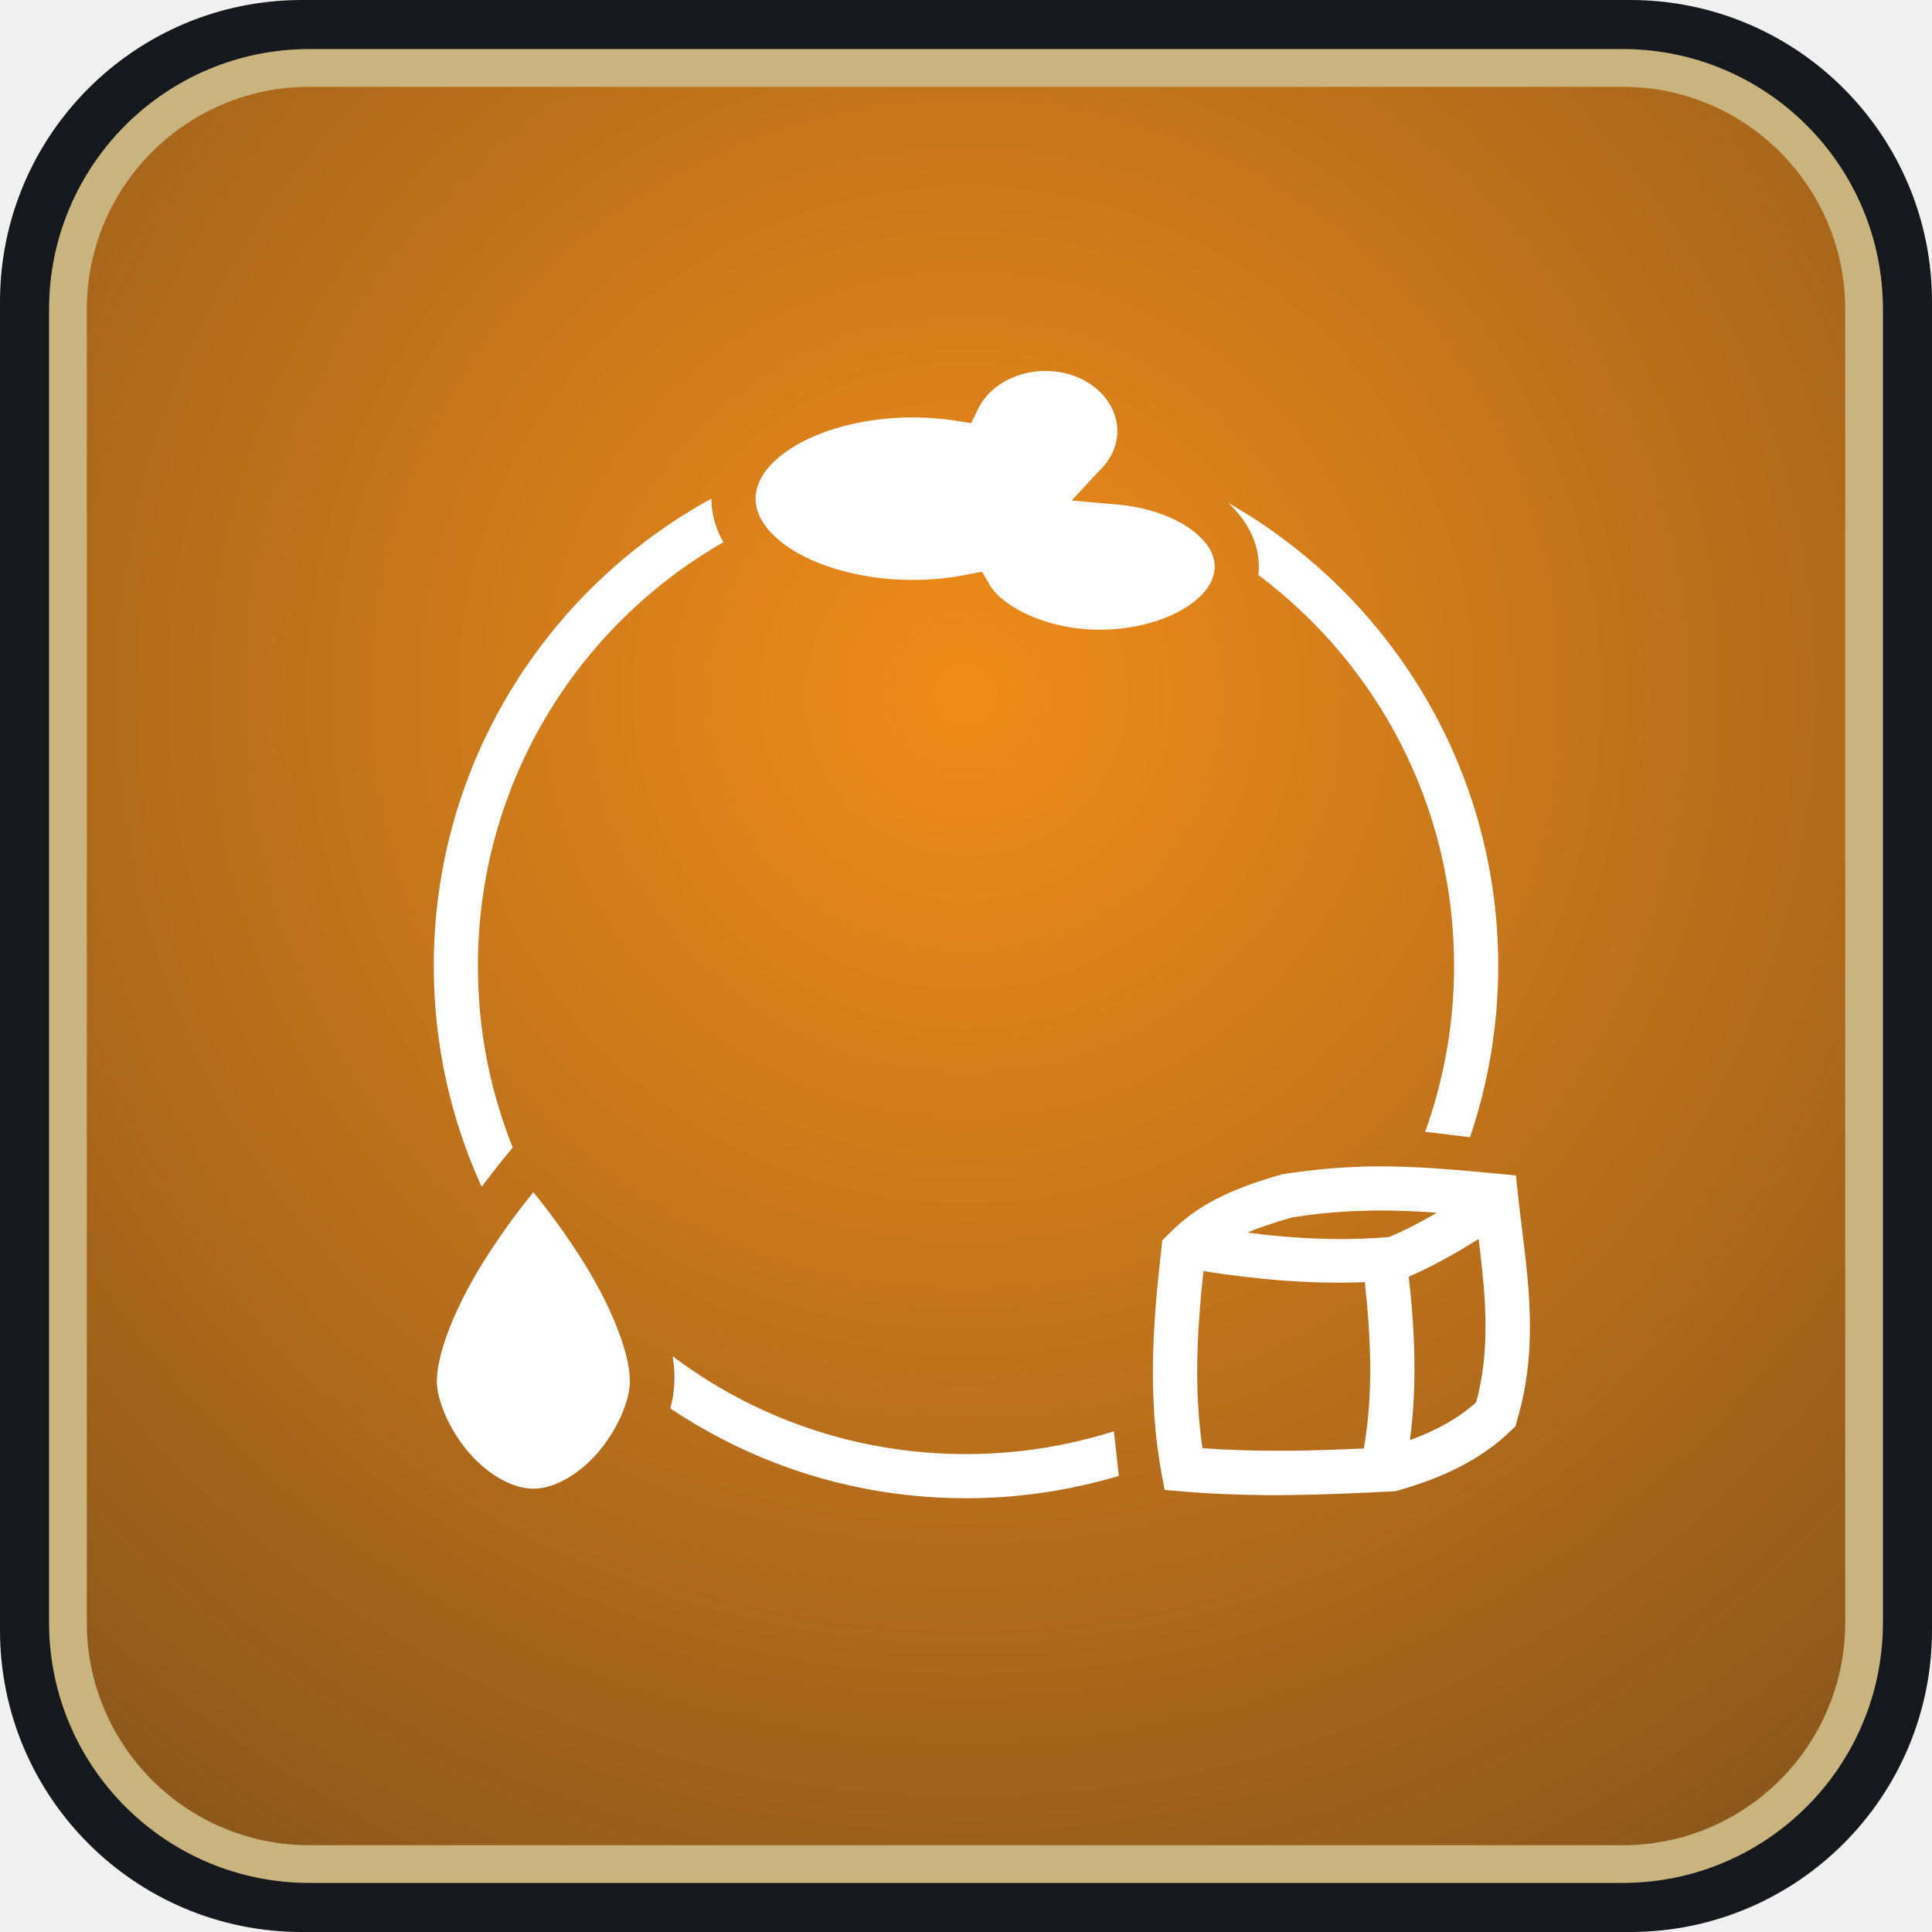
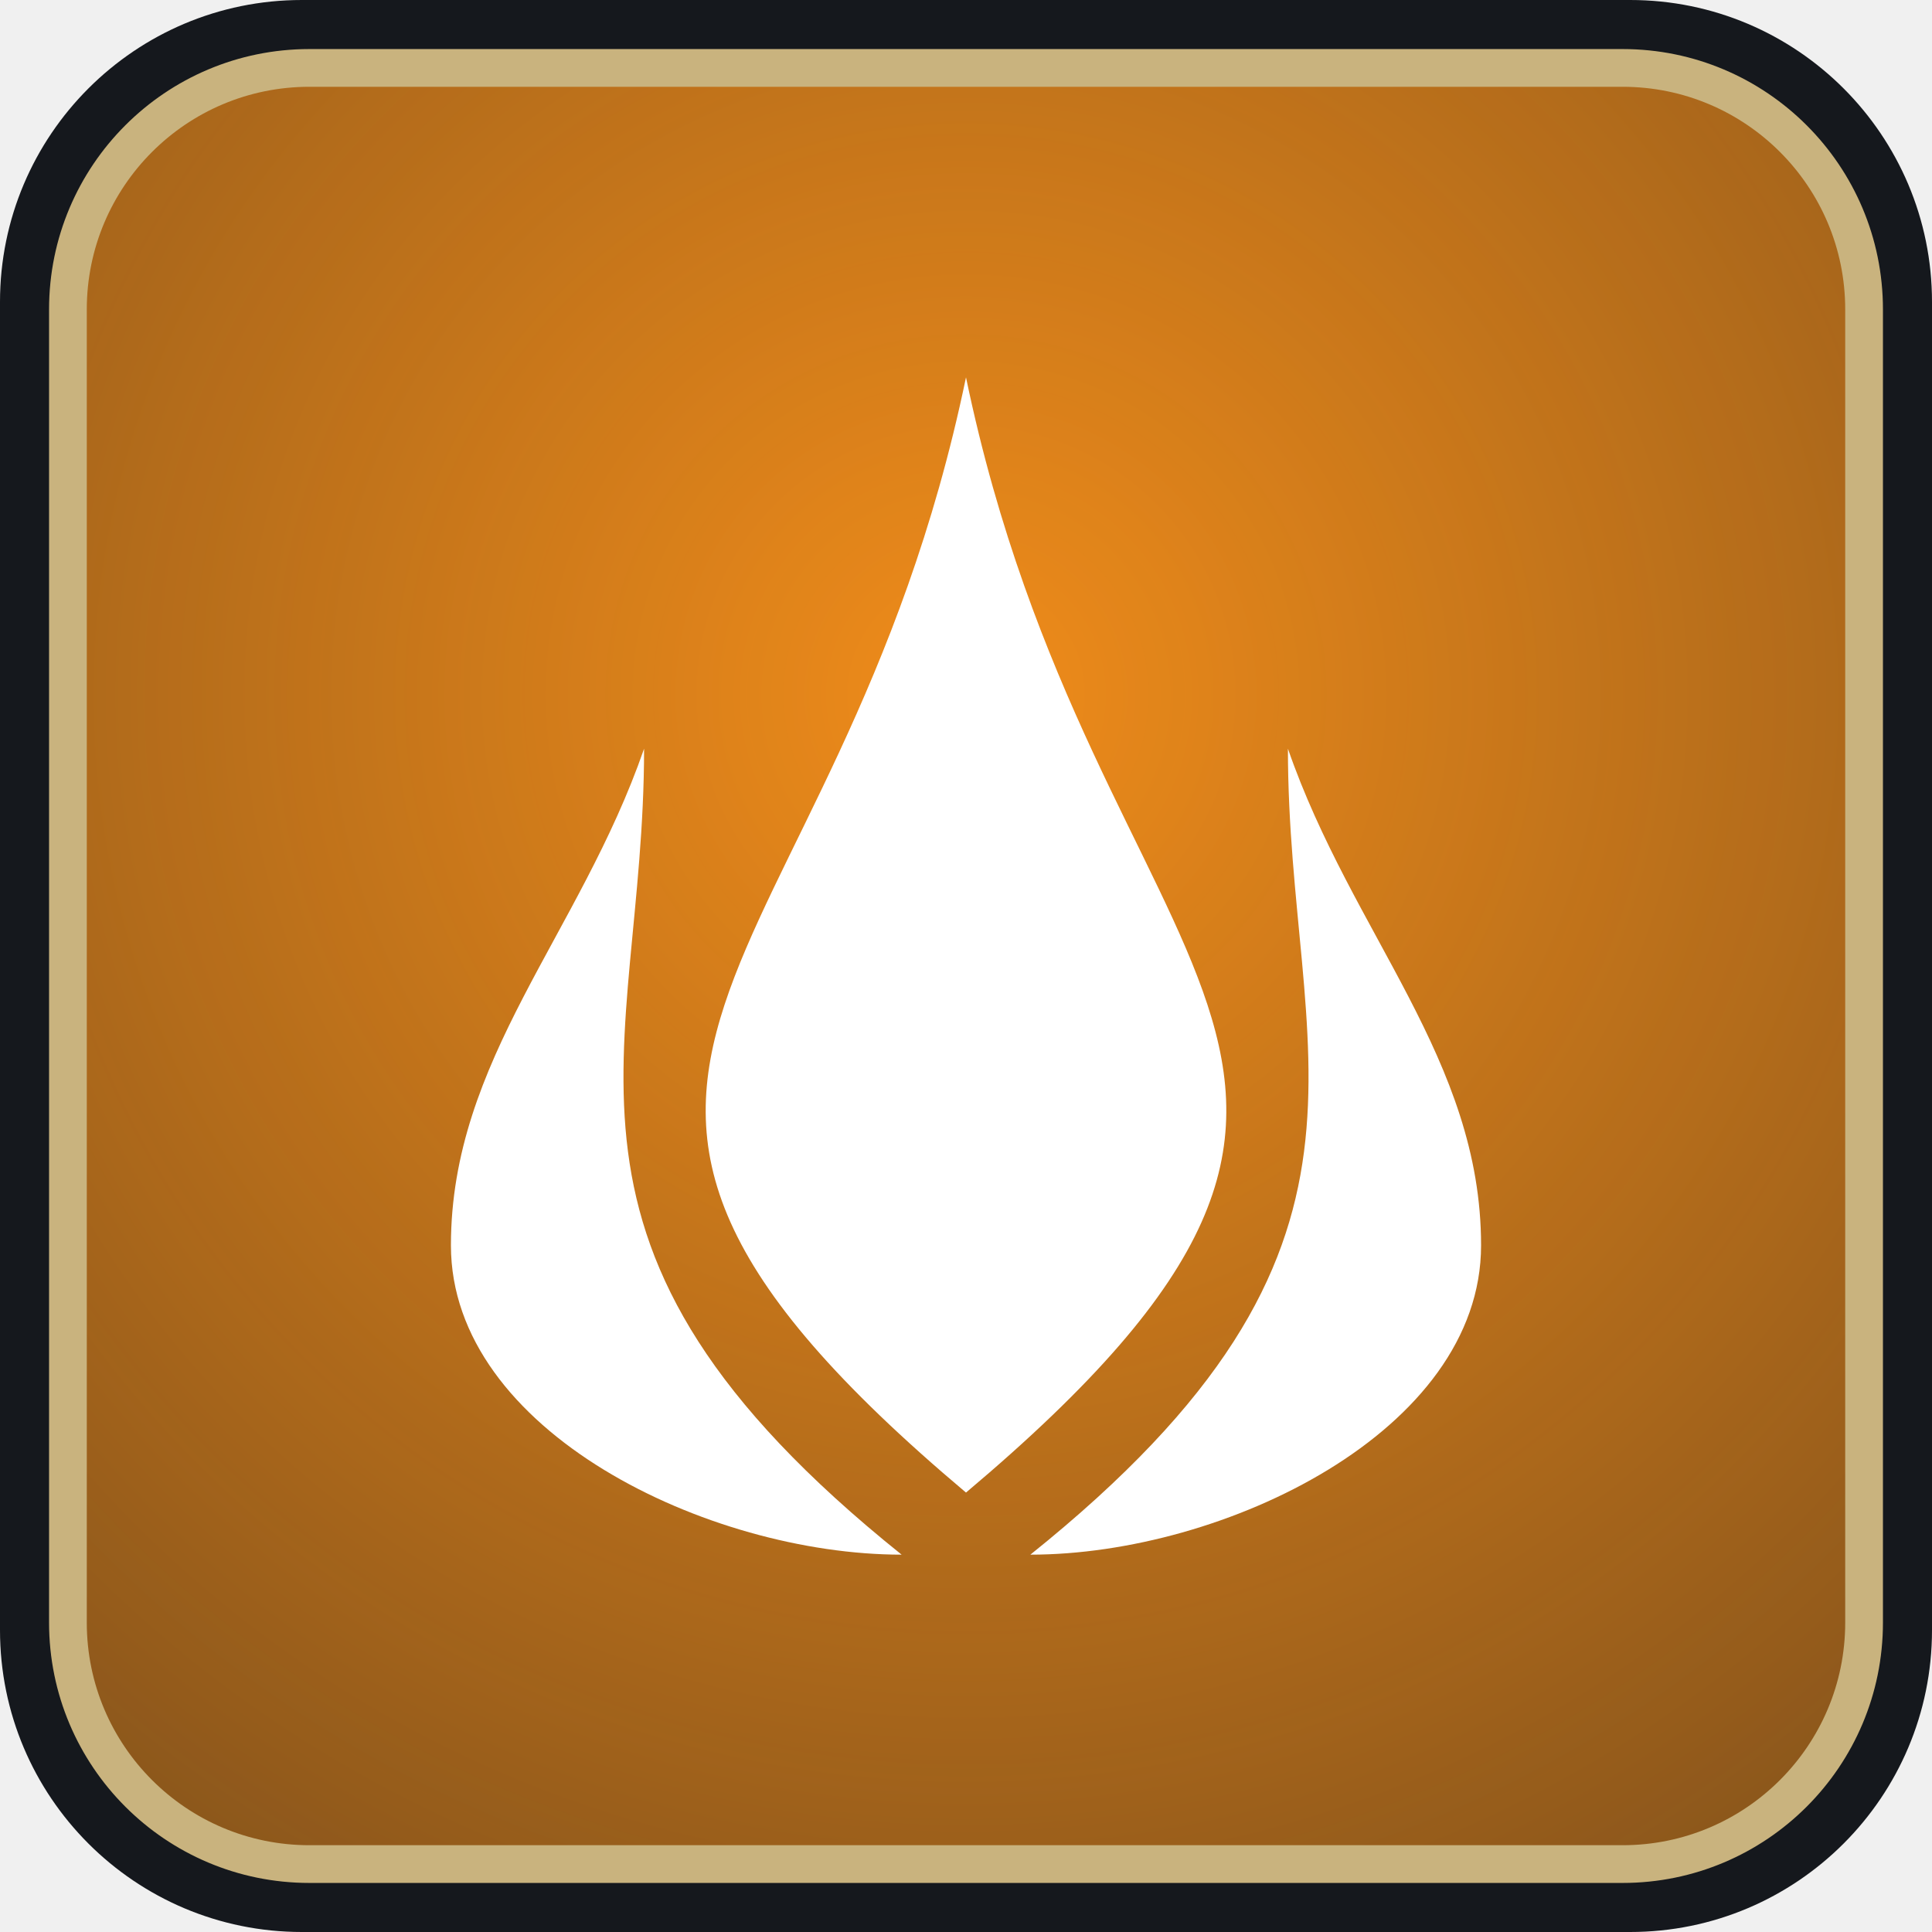
<svg xmlns="http://www.w3.org/2000/svg" viewBox="0 0 512 512">
  <defs>
    <radialGradient id="g-ring-of-elemental-command-fire" cx="50%" cy="35%" r="75%">
      <stop offset="0" stop-color="#F08C1A" />
      <stop offset="1" stop-color="#F08C1A" stop-opacity=".55" />
    </radialGradient>
  </defs>
  <rect x="0" y="0" width="512" height="512" rx="80" fill="#15181d" />
  <rect x="18" y="18" width="476" height="476" rx="64" fill="url(#g-ring-of-elemental-command-fire)" />
  <rect x="18" y="18" width="476" height="476" rx="64" fill="none" stroke="#c9b37e" stroke-width="10" />
  <g transform="translate(89.6 89.6) scale(.65)">
-     <path fill="#fff" d="M288.3 13.4c-12.3-.01-23 6.49-27.3 15.31l-2.9 5.95-6.6-1.01c-5.5-.85-11.3-1.32-17.1-1.32-18.8 0-35.7 4.5-47.3 11.14-11.5 6.64-16.9 14.59-16.9 22 0 7.42 5.4 15.37 16.9 22 11.6 6.64 28.5 11.13 47.3 11.13 7.5-.02 14.9-.74 21.8-2.13l6.3-1.23 3.2 5.46c5.6 9.2 23.7 18.2 44.7 18.2 13.9 0 26.4-3.6 34.8-8.8 8.4-5.2 12.2-11.23 12.2-16.9 0-5.09-3-10.48-10-15.44-6.9-4.97-17.6-8.87-30-9.95l-18.3-1.59 12.5-13.49c4.1-4.41 6.1-9.6 6.1-14.87 0-12.88-12.4-24.46-29.4-24.46zM152.2 65.46C84.8 102.3 39 173.9 39 256c0 32.1 7 62.6 19.54 90 5.95-7.9 10.48-13.4 12.67-16C62.05 307.2 57 282.2 57 256c0-74 40.27-138.5 100.1-172.78-3.1-5.39-4.9-11.34-4.9-17.74v-.02zm210.7 1.75c7.5 6.93 12.5 15.9 12.5 25.99 0 1.14-.1 2.27-.2 3.38C423.7 132.9 455 190.7 455 256c0 23.7-4.2 46.5-11.8 67.6l18.3 2.2c7.4-21.9 11.5-45.4 11.5-69.8 0-80.8-44.4-151.5-110.1-188.79zm58.6 270.49c-11.1.2-23 1.1-35.9 3.1l-.5.1-.5.1c-25.8 7.3-37.1 15.2-46.4 24.7l-2.2 2.2-.3 3.1c-3.4 29.6-5.8 60 0 91.8l1.3 6.8 6.8.6c30.6 2.6 58.7 1.4 86.2 0l1-.1.9-.2c18.5-5.2 34.4-12.8 46.4-24.6l1.7-1.6.6-2.2c10-33.4 3.4-63.8.4-92.7l-.8-7.4-7.3-.7c-16.2-1.5-32.8-3.2-51.4-3zM79.62 348.2c-4.94 6.1-11.43 14.5-18.58 25.6-12.29 18.9-22.53 42.4-20.51 54.9 1.43 8.8 6.97 19.6 14.51 27.6 7.54 7.9 16.69 12.8 24.58 12.8 7.87 0 17.03-4.9 24.58-12.8 7.5-8 13.1-18.8 14.5-27.6 2-12.5-8.2-36-20.5-54.9-7.15-11-13.64-19.5-18.58-25.6zM427 355.7c1.7 0 3.3 0 5 .1 5.4.1 10.7.4 16 .8-5.9 3.4-12.1 6.8-19.5 9.9l-2.4.2c-19.5 1.4-37.7.3-55.4-2 4.7-2 10.5-4 18.3-6.2 13.8-2.2 26.3-2.9 38-2.8zm38 11.6c2.8 22.9 5 44.5-1 66.6-7 6.3-16 11.4-27 15.4 3-22.5 2-44.8-.5-66.6 11.3-5 20.2-10.2 28.5-15.4zm-112.2 13.1c20.7 3.2 42.3 5.4 65.8 4.5 2.5 23 3.5 45.6-.4 67.8-21.5 1-43.1 1.5-65.8-.1-3.5-24-2.2-47.9.4-72.2zm-216.4 34.7c.9 5.5 1 11 .1 16.4-.3 1.6-.6 3.3-1 4.9C170 459.5 211.4 473 256 473c21.6 0 42.5-3.2 62.3-9.1l-2-18.2c-19 6-39.3 9.3-60.3 9.3-44.9 0-86.3-14.8-119.6-39.9z" />
+     <path fill="#fff" d="M256 16c-52.5 252.632-210 277.845 0 454.688C466 293.845 308.5 268.63 256 16zM124.75 167.407C98.5 243.197 46 294.117 46 369.907S151 496 229.75 496c-157.5-126.317-105-202.278-105-328.593zm262.5 0c0 126.317 52.5 202.278-105 328.593C361 496 466 445.696 466 369.907c0-75.79-52.5-126.71-78.75-202.5z" />
  </g>
</svg>
